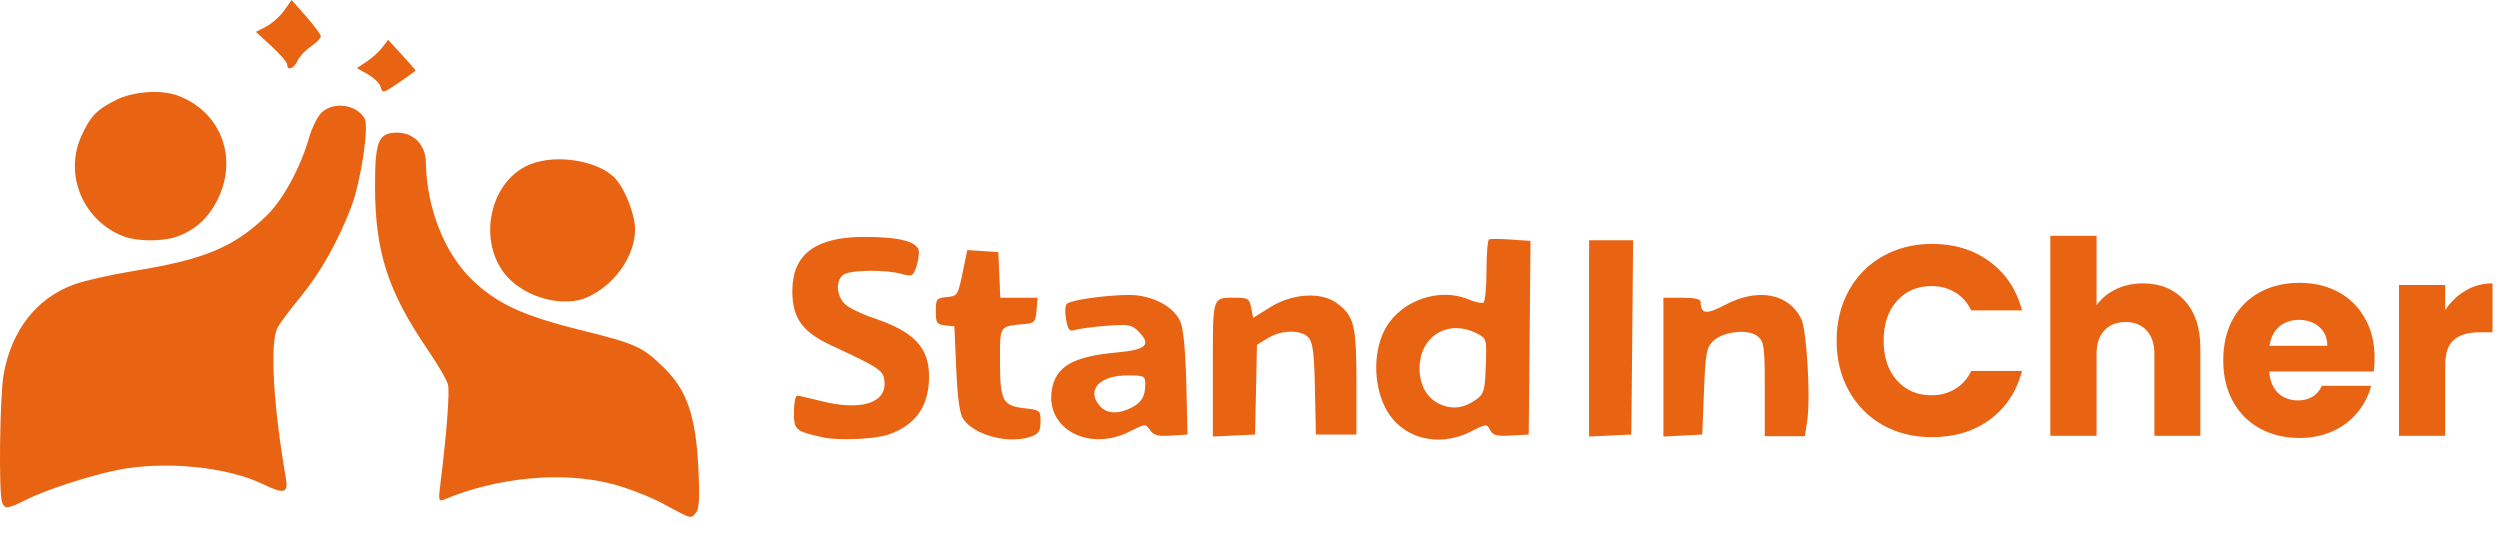
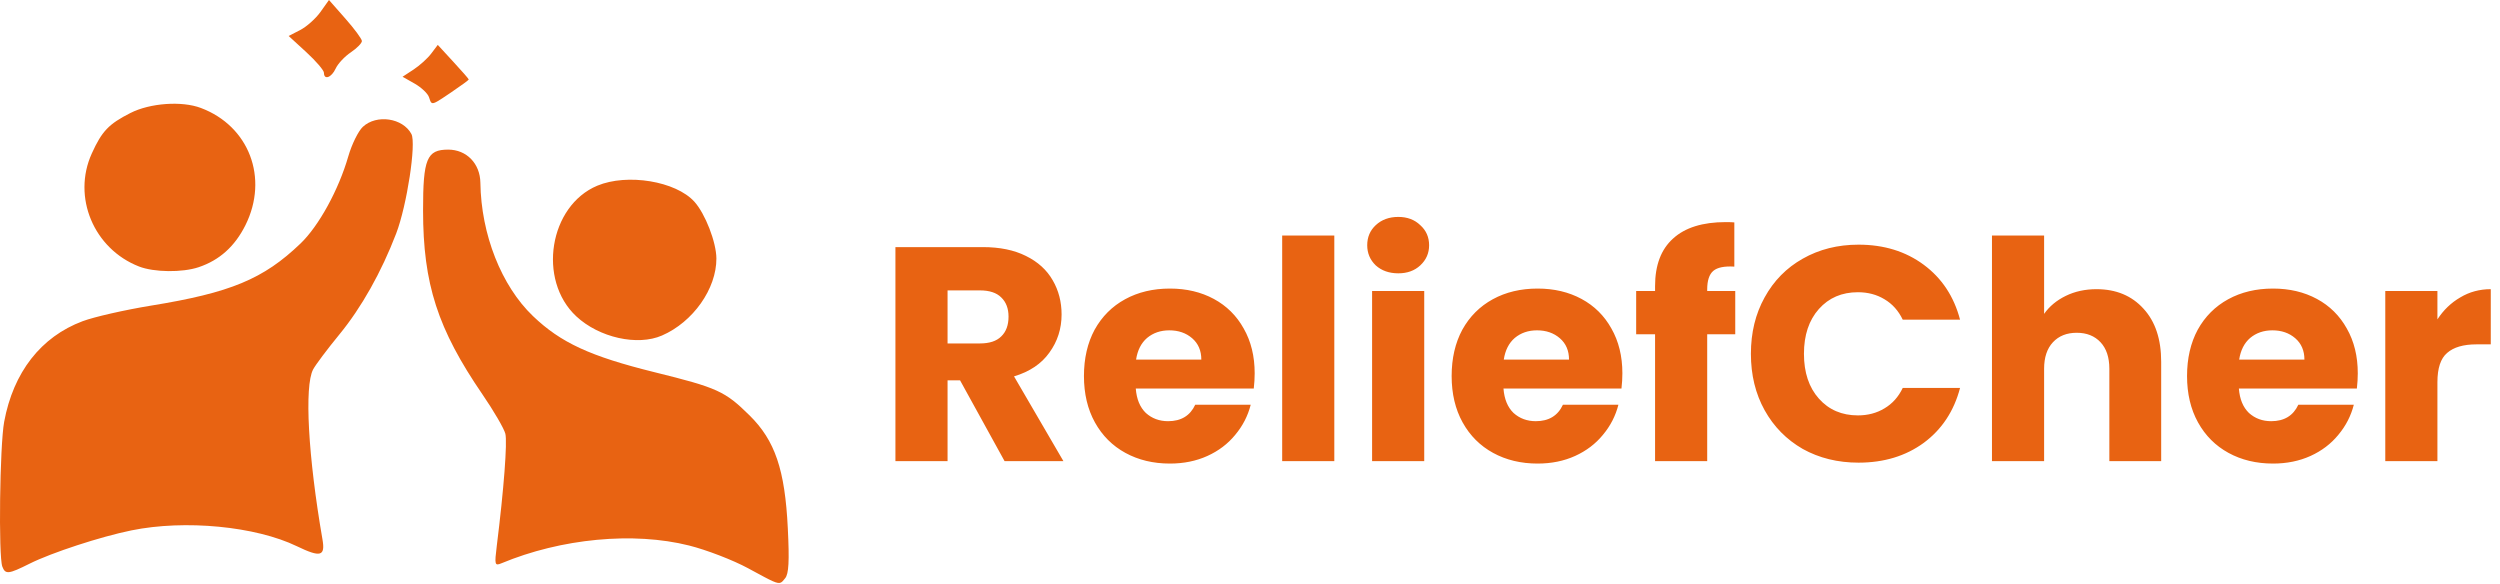
- <svg xmlns="http://www.w3.org/2000/svg" width="740" height="161" viewBox="0 0 740 161" fill="none">
-   <path d="M7.782 147.9C2.212 150.69 1.412 150.77 0.612 148.68C-0.428 145.98 -0.058 116.95 1.092 110.69C3.492 97.68 10.752 88.37 21.692 84.28C24.702 83.15 32.762 81.32 39.602 80.2C60.492 76.81 69.122 73.23 78.842 63.91C83.652 59.31 88.872 49.79 91.392 41.03C92.302 37.87 94.022 34.39 95.212 33.28C98.802 29.93 105.702 30.95 107.952 35.16C109.262 37.62 106.772 53.91 103.962 61.26C100.072 71.41 94.842 80.71 89.052 87.76C85.892 91.61 82.792 95.74 82.162 96.94C79.832 101.34 80.852 119.82 84.612 141.51C85.392 145.99 84.122 146.33 77.922 143.34C67.062 138.09 48.542 136.31 34.502 139.17C26.392 140.82 13.542 145.02 7.782 147.9ZM206.022 151.73C205.562 152.29 205.272 152.7 204.882 152.87C203.992 153.28 202.562 152.51 197.352 149.68C197.022 149.5 196.672 149.31 196.302 149.11C192.352 146.97 185.372 144.28 180.802 143.14C166.212 139.48 147.272 141.28 131.592 147.8C129.812 148.54 129.732 148.25 130.362 143.18C132.212 128.37 133.152 115.99 132.602 113.8C132.262 112.46 129.562 107.82 126.602 103.5C114.832 86.3 111.022 74.52 111.012 55.23C111.002 41.67 111.992 39.26 117.602 39.26C122.432 39.26 125.982 42.92 126.052 47.96C126.242 61.51 131.562 75 139.842 82.93C147.142 89.92 154.842 93.48 171.722 97.66C188.302 101.76 190.212 102.63 196.672 108.99C203.372 115.59 205.972 123.25 206.722 138.64C207.152 147.22 206.972 150.6 206.022 151.73ZM435.361 127.74C425.531 132.72 414.601 129.66 410.031 120.64C406.381 113.47 406.491 103.38 410.271 96.91C415.021 88.81 426.091 85.04 434.641 88.61C436.601 89.43 438.611 89.86 439.111 89.55C439.601 89.25 440.001 85.01 440.001 80.12C440.001 75.23 440.341 71.07 440.751 70.87C441.161 70.67 444.091 70.68 447.271 70.9L453.031 71.31L452.771 99.96L452.501 128.62L447.311 128.92C443.031 129.17 441.941 128.88 441.091 127.29C440.081 125.41 439.941 125.42 435.361 127.74ZM52.102 70.12C47.822 71.55 40.422 71.47 36.482 69.93C24.592 65.3 18.902 51.7 24.082 40.28C26.742 34.41 28.532 32.54 34.222 29.65C39.372 27.04 47.682 26.44 52.682 28.32C65.372 33.07 70.562 46.72 64.402 59.09C61.612 64.67 57.592 68.28 52.102 70.12ZM173.702 88.04C167.262 90.85 157.202 88.59 151.212 83C140.972 73.45 144.112 54 156.742 48.72C164.612 45.44 177.322 47.54 182.202 52.92C185.062 56.09 187.952 63.55 187.982 67.81C188.022 75.76 181.862 84.5 173.702 88.04ZM263.101 128.59C259.051 130.01 248.171 130.49 243.501 129.44C235.401 127.62 235.001 127.27 235.001 122.04C235.001 119.34 235.431 117.12 235.951 117.12C236.471 117.12 239.491 117.8 242.661 118.62C254.661 121.75 262.461 119.4 261.801 112.86C261.481 109.62 260.511 108.96 246.001 102.21C237.411 98.22 234.491 94.08 234.531 85.97C234.601 75.22 241.451 70.12 255.851 70.12C266.741 70.12 272.001 71.62 272.001 74.71C272.001 75.97 271.571 78.12 271.051 79.5C270.181 81.78 269.801 81.92 266.801 81.06C262.421 79.81 252.351 79.86 249.931 81.16C247.281 82.58 247.401 87.48 250.161 90.05C251.341 91.16 255.061 92.98 258.411 94.09C270.521 98.13 274.991 102.8 275.001 111.4C275.001 120.16 271.131 125.75 263.101 128.59ZM334.361 127.74C322.351 133.82 309.471 126.96 311.331 115.48C312.461 108.5 317.561 105.52 330.401 104.35C339.401 103.54 340.941 102.06 336.941 98.06C334.971 96.09 334.031 95.93 327.631 96.42C323.711 96.73 319.541 97.27 318.381 97.63C316.541 98.2 316.161 97.78 315.561 94.57C315.171 92.53 315.261 90.46 315.741 89.98C317.211 88.51 332.201 86.76 337.031 87.49C343.051 88.4 347.821 91.43 349.461 95.39C350.301 97.43 350.921 104.17 351.151 113.62L351.501 128.62L346.641 128.93C342.741 129.18 341.501 128.85 340.411 127.3C339.081 125.4 338.971 125.41 334.361 127.74ZM504.372 115.89L503.872 128.62L498.122 128.92L492.372 129.22V88.12H497.872C501.602 88.12 503.372 88.52 503.392 89.37C503.432 93.03 505.032 93.19 510.802 90.16C520.382 85.12 529.562 86.89 533.212 94.47C534.792 97.76 535.952 117.77 534.952 124.44L534.252 129.12H522.372V115.27C522.372 102.76 522.182 101.26 520.392 99.64C517.732 97.23 510.012 98.03 507.012 101.03C505.112 102.93 504.812 104.6 504.372 115.89ZM372.061 102.06L371.501 128.62L359.001 129.22V109.27C359.001 108.33 359.001 107.43 359.001 106.56C358.991 94.05 358.991 90.01 360.871 88.71C361.771 88.1 363.101 88.1 365.071 88.12C365.351 88.12 365.651 88.12 365.961 88.12C369.361 88.12 369.811 88.42 370.351 91.1L370.941 94.07L376.081 90.88C382.581 86.84 391.101 86.33 395.671 89.71C400.851 93.54 401.501 96.16 401.501 113.12V128.62H389.501L389.221 115.17C389.001 104.43 388.611 101.35 387.311 99.92C385.151 97.52 379.361 97.61 375.281 100.09L372.061 102.06ZM305.431 129.14C298.901 131.63 288.261 128.89 285.041 123.89C284.051 122.35 283.401 117.59 283.041 109.12L282.501 96.62L279.751 96.3C277.281 96.02 277.001 95.6 277.001 92.12C277.001 88.48 277.201 88.23 280.251 87.93C283.411 87.63 283.541 87.42 284.911 80.82L286.321 74.02L295.501 74.62L295.801 81.37L296.091 88.12H307.121L306.811 91.87C306.531 95.23 306.191 95.65 303.501 95.89C299.981 96.22 298.111 96.3 297.121 97.27C295.991 98.38 295.991 100.64 296.001 105.71C296.001 106.1 296.001 106.52 296.001 106.95C296.001 118.67 296.761 120.11 303.311 120.85C307.871 121.37 308.001 121.47 308.001 124.77C308.001 127.5 307.491 128.36 305.431 129.14ZM483.142 99.87L482.872 128.62L470.372 129.22V100.17V71.12H483.402L483.142 99.87ZM426.311 119.68C429.961 121.29 433.411 120.82 437.001 118.22C439.261 116.59 439.531 115.64 439.791 108.31C440.081 100.22 440.081 100.21 437.091 98.67C429.331 94.65 421.241 98.78 420.291 107.24C419.641 112.99 421.941 117.75 426.311 119.68ZM88.082 17.98C86.992 20.37 85.002 21.09 85.002 19.1C85.002 18.46 82.922 16.03 80.372 13.69L75.742 9.44L78.792 7.87C80.472 7 82.852 4.87 84.082 3.15L86.322 0L90.622 4.88C92.992 7.56 94.942 10.21 94.962 10.76C94.982 11.31 93.672 12.64 92.062 13.73C90.442 14.81 88.662 16.72 88.082 17.98ZM325.651 120.29C327.651 122.5 331.101 122.63 334.931 120.66C337.991 119.07 339.001 117.31 339.001 113.54C339.001 111.29 338.641 111.12 333.721 111.12C325.301 111.12 321.391 115.57 325.651 120.29ZM118.452 24.19C118.292 24.29 118.142 24.4 117.992 24.5C114.932 26.57 113.852 27.29 113.302 27.01C112.972 26.84 112.832 26.32 112.572 25.51C112.262 24.55 110.572 22.95 108.822 21.95L105.632 20.14L108.532 18.24C110.132 17.19 112.212 15.31 113.152 14.06L114.872 11.78L118.932 16.19C121.172 18.61 123.002 20.71 123.002 20.86C123.002 21 120.952 22.5 118.452 24.19Z" fill="#E86312" />
-   <path d="M543.64 100.84C543.64 95.293 544.84 90.36 547.24 86.04C549.64 81.667 552.973 78.28 557.24 75.88C561.56 73.427 566.44 72.2 571.88 72.2C578.547 72.2 584.253 73.96 589 77.48C593.747 81 596.92 85.8 598.52 91.88H583.48C582.36 89.533 580.76 87.747 578.68 86.52C576.653 85.293 574.333 84.68 571.72 84.68C567.507 84.68 564.093 86.147 561.48 89.08C558.867 92.013 557.56 95.933 557.56 100.84C557.56 105.747 558.867 109.667 561.48 112.6C564.093 115.533 567.507 117 571.72 117C574.333 117 576.653 116.387 578.68 115.16C580.76 113.933 582.36 112.147 583.48 109.8H598.52C596.92 115.88 593.747 120.68 589 124.2C584.253 127.667 578.547 129.4 571.88 129.4C566.44 129.4 561.56 128.2 557.24 125.8C552.973 123.347 549.64 119.96 547.24 115.64C544.84 111.32 543.64 106.387 543.64 100.84ZM634.338 83.88C639.458 83.88 643.564 85.587 646.658 89C649.751 92.36 651.298 97 651.298 102.92V129H637.698V104.76C637.698 101.773 636.924 99.453 635.378 97.8C633.831 96.147 631.751 95.32 629.138 95.32C626.524 95.32 624.444 96.147 622.898 97.8C621.351 99.453 620.578 101.773 620.578 104.76V129H606.898V69.8H620.578V90.36C621.964 88.387 623.858 86.813 626.258 85.64C628.658 84.467 631.351 83.88 634.338 83.88ZM702.884 105.96C702.884 107.24 702.804 108.573 702.644 109.96H671.684C671.897 112.733 672.777 114.867 674.324 116.36C675.924 117.8 677.87 118.52 680.164 118.52C683.577 118.52 685.95 117.08 687.284 114.2H701.844C701.097 117.133 699.737 119.773 697.764 122.12C695.844 124.467 693.417 126.307 690.484 127.64C687.55 128.973 684.27 129.64 680.644 129.64C676.27 129.64 672.377 128.707 668.964 126.84C665.55 124.973 662.884 122.307 660.964 118.84C659.044 115.373 658.084 111.32 658.084 106.68C658.084 102.04 659.017 97.987 660.884 94.52C662.804 91.053 665.47 88.387 668.884 86.52C672.297 84.653 676.217 83.72 680.644 83.72C684.964 83.72 688.804 84.627 692.164 86.44C695.524 88.253 698.137 90.84 700.004 94.2C701.924 97.56 702.884 101.48 702.884 105.96ZM688.884 102.36C688.884 100.013 688.084 98.147 686.484 96.76C684.884 95.373 682.884 94.68 680.484 94.68C678.19 94.68 676.244 95.347 674.644 96.68C673.097 98.013 672.137 99.907 671.764 102.36H688.884ZM723.781 91.8C725.381 89.347 727.381 87.427 729.781 86.04C732.181 84.6 734.847 83.88 737.781 83.88V98.36H734.021C730.607 98.36 728.047 99.107 726.341 100.6C724.634 102.04 723.781 104.6 723.781 108.28V129H710.101V84.36H723.781V91.8Z" fill="#E86312" />
+ <svg xmlns="http://www.w3.org/2000/svg" width="656" height="153" viewBox="0 0 656 153" fill="none">
+   <path d="M7.782 147.9C2.212 150.69 1.412 150.77 0.612 148.68C-0.428 145.98 -0.058 116.95 1.092 110.69C3.492 97.68 10.752 88.37 21.692 84.28C24.702 83.15 32.762 81.32 39.602 80.2C60.492 76.81 69.122 73.23 78.842 63.91C83.652 59.31 88.872 49.79 91.392 41.03C92.302 37.87 94.022 34.39 95.212 33.28C98.802 29.93 105.702 30.95 107.952 35.16C109.262 37.62 106.772 53.91 103.962 61.26C100.072 71.41 94.842 80.71 89.052 87.76C85.892 91.61 82.792 95.74 82.162 96.94C79.832 101.34 80.852 119.82 84.612 141.51C85.392 145.99 84.122 146.33 77.922 143.34C67.062 138.09 48.542 136.31 34.502 139.17C26.392 140.82 13.542 145.02 7.782 147.9ZM206.022 151.73C205.562 152.29 205.272 152.7 204.882 152.87C203.992 153.28 202.562 152.51 197.352 149.68C197.022 149.5 196.672 149.31 196.302 149.11C192.352 146.97 185.372 144.28 180.802 143.14C166.212 139.48 147.272 141.28 131.592 147.8C129.812 148.54 129.732 148.25 130.362 143.18C132.212 128.37 133.152 115.99 132.602 113.8C132.262 112.46 129.562 107.82 126.602 103.5C114.832 86.3 111.022 74.52 111.012 55.23C111.002 41.67 111.992 39.26 117.602 39.26C122.432 39.26 125.982 42.92 126.052 47.96C126.242 61.51 131.562 75 139.842 82.93C147.142 89.92 154.842 93.48 171.722 97.66C188.302 101.76 190.212 102.63 196.672 108.99C203.372 115.59 205.972 123.25 206.722 138.64C207.152 147.22 206.972 150.6 206.022 151.73ZM52.102 70.12C47.822 71.55 40.422 71.47 36.482 69.93C24.592 65.3 18.902 51.7 24.082 40.28C26.742 34.41 28.532 32.54 34.222 29.65C39.372 27.04 47.682 26.44 52.682 28.32C65.372 33.07 70.562 46.72 64.402 59.09C61.612 64.67 57.592 68.28 52.102 70.12ZM173.702 88.04C167.262 90.85 157.202 88.59 151.212 83C140.972 73.45 144.112 54 156.742 48.72C164.612 45.44 177.322 47.54 182.202 52.92C185.062 56.09 187.952 63.55 187.982 67.81C188.022 75.76 181.862 84.5 173.702 88.04ZM88.082 17.98C86.992 20.37 85.002 21.09 85.002 19.1C85.002 18.46 82.922 16.03 80.372 13.69L75.742 9.44L78.792 7.87C80.472 7 82.852 4.87 84.082 3.15L86.322 0L90.622 4.88C92.992 7.56 94.942 10.21 94.962 10.76C94.982 11.31 93.672 12.64 92.062 13.73C90.442 14.81 88.662 16.72 88.082 17.98ZM118.452 24.19C118.292 24.29 118.142 24.4 117.992 24.5C114.932 26.57 113.852 27.29 113.302 27.01C112.972 26.84 112.832 26.32 112.572 25.51C112.262 24.55 110.572 22.95 108.822 21.95L105.632 20.14L108.532 18.24C110.132 17.19 112.212 15.31 113.152 14.06L114.872 11.78L118.932 16.19C121.172 18.61 123.002 20.71 123.002 20.86C123.002 21 120.952 22.5 118.452 24.19Z" fill="#E86312" />
+   <path d="M263.6 121L251.92 99.8H248.64V121H234.96V64.84H257.92C262.347 64.84 266.107 65.613 269.2 67.16C272.347 68.707 274.693 70.84 276.24 73.56C277.787 76.227 278.56 79.213 278.56 82.52C278.56 86.253 277.493 89.587 275.36 92.52C273.28 95.453 270.187 97.533 266.08 98.76L279.04 121H263.6ZM248.64 90.12H257.12C259.627 90.12 261.493 89.507 262.72 88.28C264 87.053 264.64 85.32 264.64 83.08C264.64 80.947 264 79.267 262.72 78.04C261.493 76.813 259.627 76.2 257.12 76.2H248.64V90.12ZM329.227 97.96C329.227 99.24 329.148 100.573 328.988 101.96H298.028C298.241 104.733 299.121 106.867 300.668 108.36C302.268 109.8 304.214 110.52 306.508 110.52C309.921 110.52 312.294 109.08 313.628 106.2H328.188C327.441 109.133 326.081 111.773 324.108 114.12C322.188 116.467 319.761 118.307 316.828 119.64C313.894 120.973 310.614 121.64 306.988 121.64C302.614 121.64 298.721 120.707 295.308 118.84C291.894 116.973 289.228 114.307 287.308 110.84C285.388 107.373 284.428 103.32 284.428 98.68C284.428 94.04 285.361 89.987 287.228 86.52C289.148 83.053 291.814 80.387 295.228 78.52C298.641 76.653 302.561 75.72 306.988 75.72C311.308 75.72 315.148 76.627 318.508 78.44C321.868 80.253 324.481 82.84 326.348 86.2C328.268 89.56 329.227 93.48 329.227 97.96ZM315.228 94.36C315.228 92.013 314.428 90.147 312.828 88.76C311.228 87.373 309.228 86.68 306.828 86.68C304.534 86.68 302.588 87.347 300.988 88.68C299.441 90.013 298.481 91.907 298.108 94.36H315.228ZM350.124 61.8V121H336.444V61.8H350.124ZM366.918 71.72C364.518 71.72 362.545 71.027 360.998 69.64C359.505 68.2 358.758 66.44 358.758 64.36C358.758 62.227 359.505 60.467 360.998 59.08C362.545 57.64 364.518 56.92 366.918 56.92C369.265 56.92 371.185 57.64 372.678 59.08C374.225 60.467 374.998 62.227 374.998 64.36C374.998 66.44 374.225 68.2 372.678 69.64C371.185 71.027 369.265 71.72 366.918 71.72ZM373.718 76.36V121H360.038V76.36H373.718ZM425.712 97.96C425.712 99.24 425.632 100.573 425.472 101.96H394.512C394.725 104.733 395.605 106.867 397.152 108.36C398.752 109.8 400.699 110.52 402.992 110.52C406.405 110.52 408.779 109.08 410.112 106.2H424.672C423.925 109.133 422.565 111.773 420.592 114.12C418.672 116.467 416.245 118.307 413.312 119.64C410.379 120.973 407.099 121.64 403.472 121.64C399.099 121.64 395.205 120.707 391.792 118.84C388.379 116.973 385.712 114.307 383.792 110.84C381.872 107.373 380.912 103.32 380.912 98.68C380.912 94.04 381.845 89.987 383.712 86.52C385.632 83.053 388.299 80.387 391.712 78.52C395.125 76.653 399.045 75.72 403.472 75.72C407.792 75.72 411.632 76.627 414.992 78.44C418.352 80.253 420.965 82.84 422.832 86.2C424.752 89.56 425.712 93.48 425.712 97.96ZM411.712 94.36C411.712 92.013 410.912 90.147 409.312 88.76C407.712 87.373 405.712 86.68 403.312 86.68C401.019 86.68 399.072 87.347 397.472 88.68C395.925 90.013 394.965 91.907 394.592 94.36H411.712ZM455.329 87.72H447.969V121H434.289V87.72H429.329V76.36H434.289V75.08C434.289 69.587 435.862 65.427 439.009 62.6C442.155 59.72 446.769 58.28 452.849 58.28C453.862 58.28 454.609 58.307 455.089 58.36V69.96C452.475 69.8 450.635 70.173 449.569 71.08C448.502 71.987 447.969 73.613 447.969 75.96V76.36H455.329V87.72ZM459.437 92.84C459.437 87.293 460.637 82.36 463.037 78.04C465.437 73.667 468.77 70.28 473.037 67.88C477.357 65.427 482.237 64.2 487.677 64.2C494.344 64.2 500.05 65.96 504.797 69.48C509.544 73 512.717 77.8 514.317 83.88H499.277C498.157 81.533 496.557 79.747 494.477 78.52C492.45 77.293 490.13 76.68 487.517 76.68C483.304 76.68 479.89 78.147 477.277 81.08C474.664 84.013 473.357 87.933 473.357 92.84C473.357 97.747 474.664 101.667 477.277 104.6C479.89 107.533 483.304 109 487.517 109C490.13 109 492.45 108.387 494.477 107.16C496.557 105.933 498.157 104.147 499.277 101.8H514.317C512.717 107.88 509.544 112.68 504.797 116.2C500.05 119.667 494.344 121.4 487.677 121.4C482.237 121.4 477.357 120.2 473.037 117.8C468.77 115.347 465.437 111.96 463.037 107.64C460.637 103.32 459.437 98.387 459.437 92.84ZM550.134 75.88C555.254 75.88 559.361 77.587 562.454 81C565.548 84.36 567.094 89 567.094 94.92V121H553.494V96.76C553.494 93.773 552.721 91.453 551.174 89.8C549.628 88.147 547.548 87.32 544.934 87.32C542.321 87.32 540.241 88.147 538.694 89.8C537.148 91.453 536.374 93.773 536.374 96.76V121H522.694V61.8H536.374V82.36C537.761 80.387 539.654 78.813 542.054 77.64C544.454 76.467 547.148 75.88 550.134 75.88ZM618.681 97.96C618.681 99.24 618.601 100.573 618.441 101.96H587.481C587.694 104.733 588.574 106.867 590.121 108.36C591.721 109.8 593.667 110.52 595.961 110.52C599.374 110.52 601.747 109.08 603.081 106.2H617.641C616.894 109.133 615.534 111.773 613.561 114.12C611.641 116.467 609.214 118.307 606.281 119.64C603.347 120.973 600.067 121.64 596.441 121.64C592.067 121.64 588.174 120.707 584.761 118.84C581.347 116.973 578.681 114.307 576.761 110.84C574.841 107.373 573.881 103.32 573.881 98.68C573.881 94.04 574.814 89.987 576.681 86.52C578.601 83.053 581.267 80.387 584.681 78.52C588.094 76.653 592.014 75.72 596.441 75.72C600.761 75.72 604.601 76.627 607.961 78.44C611.321 80.253 613.934 82.84 615.801 86.2C617.721 89.56 618.681 93.48 618.681 97.96ZM604.681 94.36C604.681 92.013 603.881 90.147 602.281 88.76C600.681 87.373 598.681 86.68 596.281 86.68C593.987 86.68 592.041 87.347 590.441 88.68C588.894 90.013 587.934 91.907 587.561 94.36H604.681ZM639.578 83.8C641.178 81.347 643.178 79.427 645.578 78.04C647.978 76.6 650.644 75.88 653.578 75.88V90.36H649.818C646.404 90.36 643.844 91.107 642.138 92.6C640.431 94.04 639.578 96.6 639.578 100.28V121H625.898V76.36H639.578V83.8Z" fill="#E86312" />
</svg>
